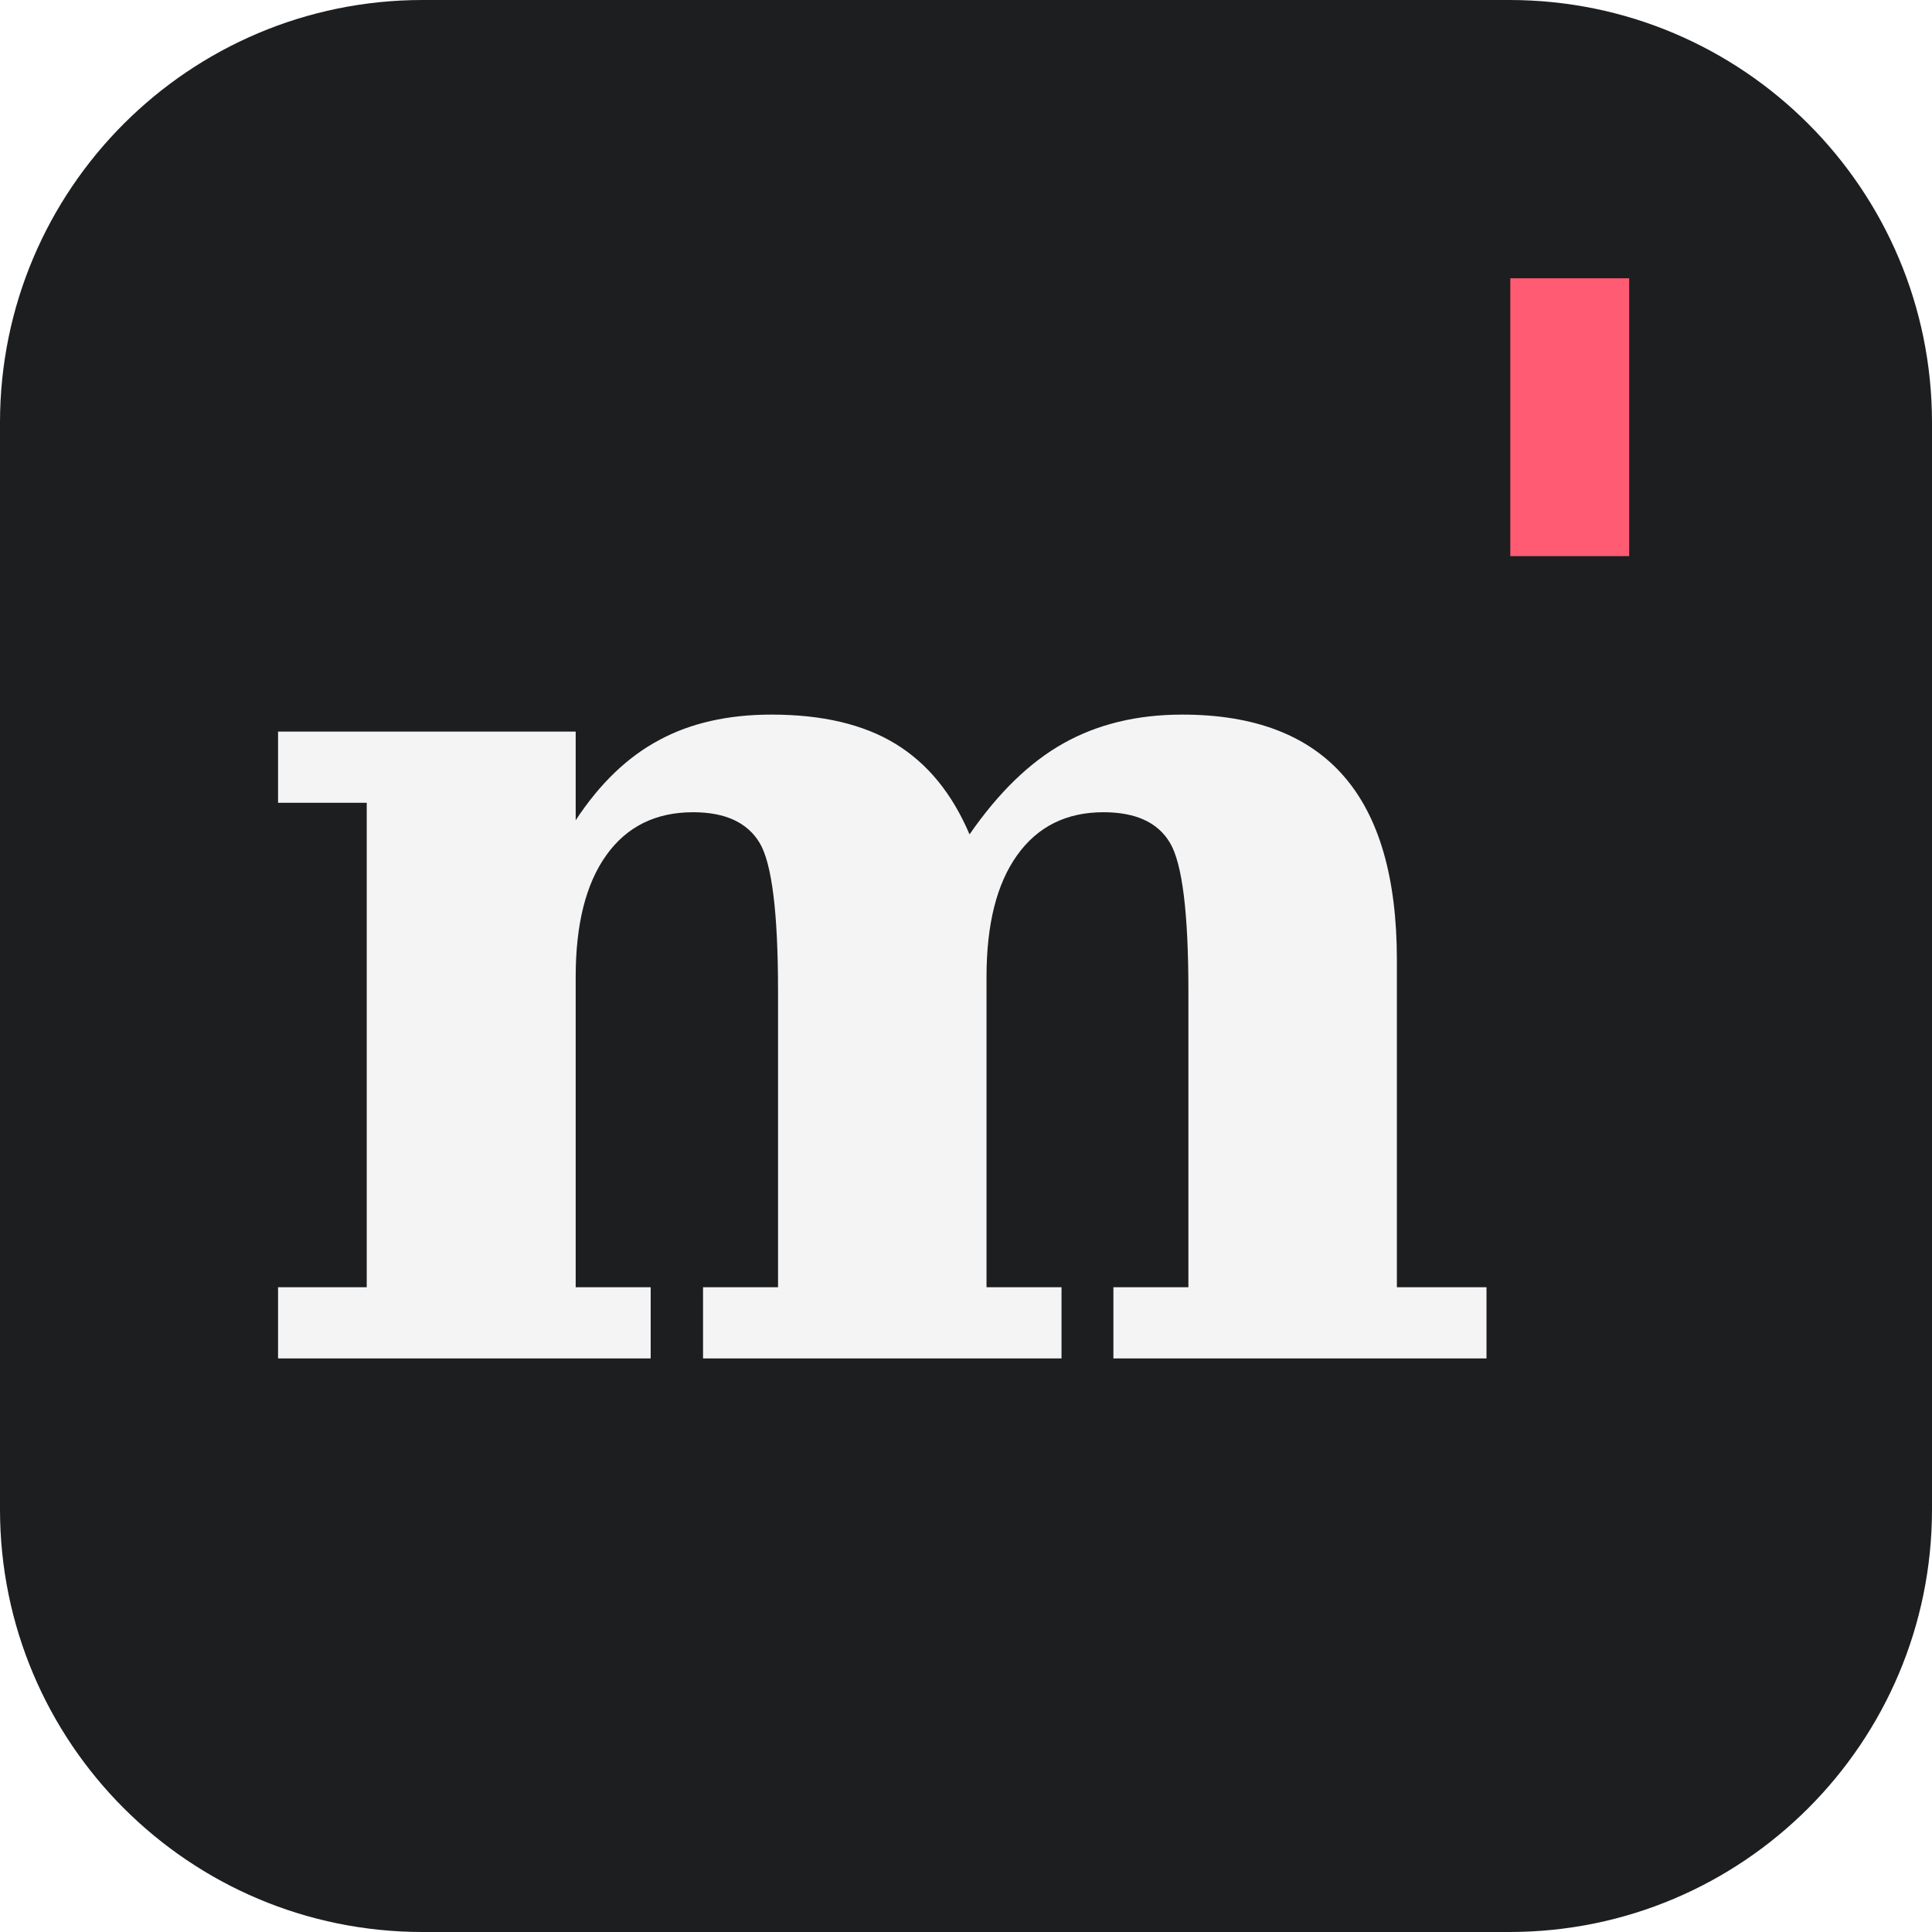
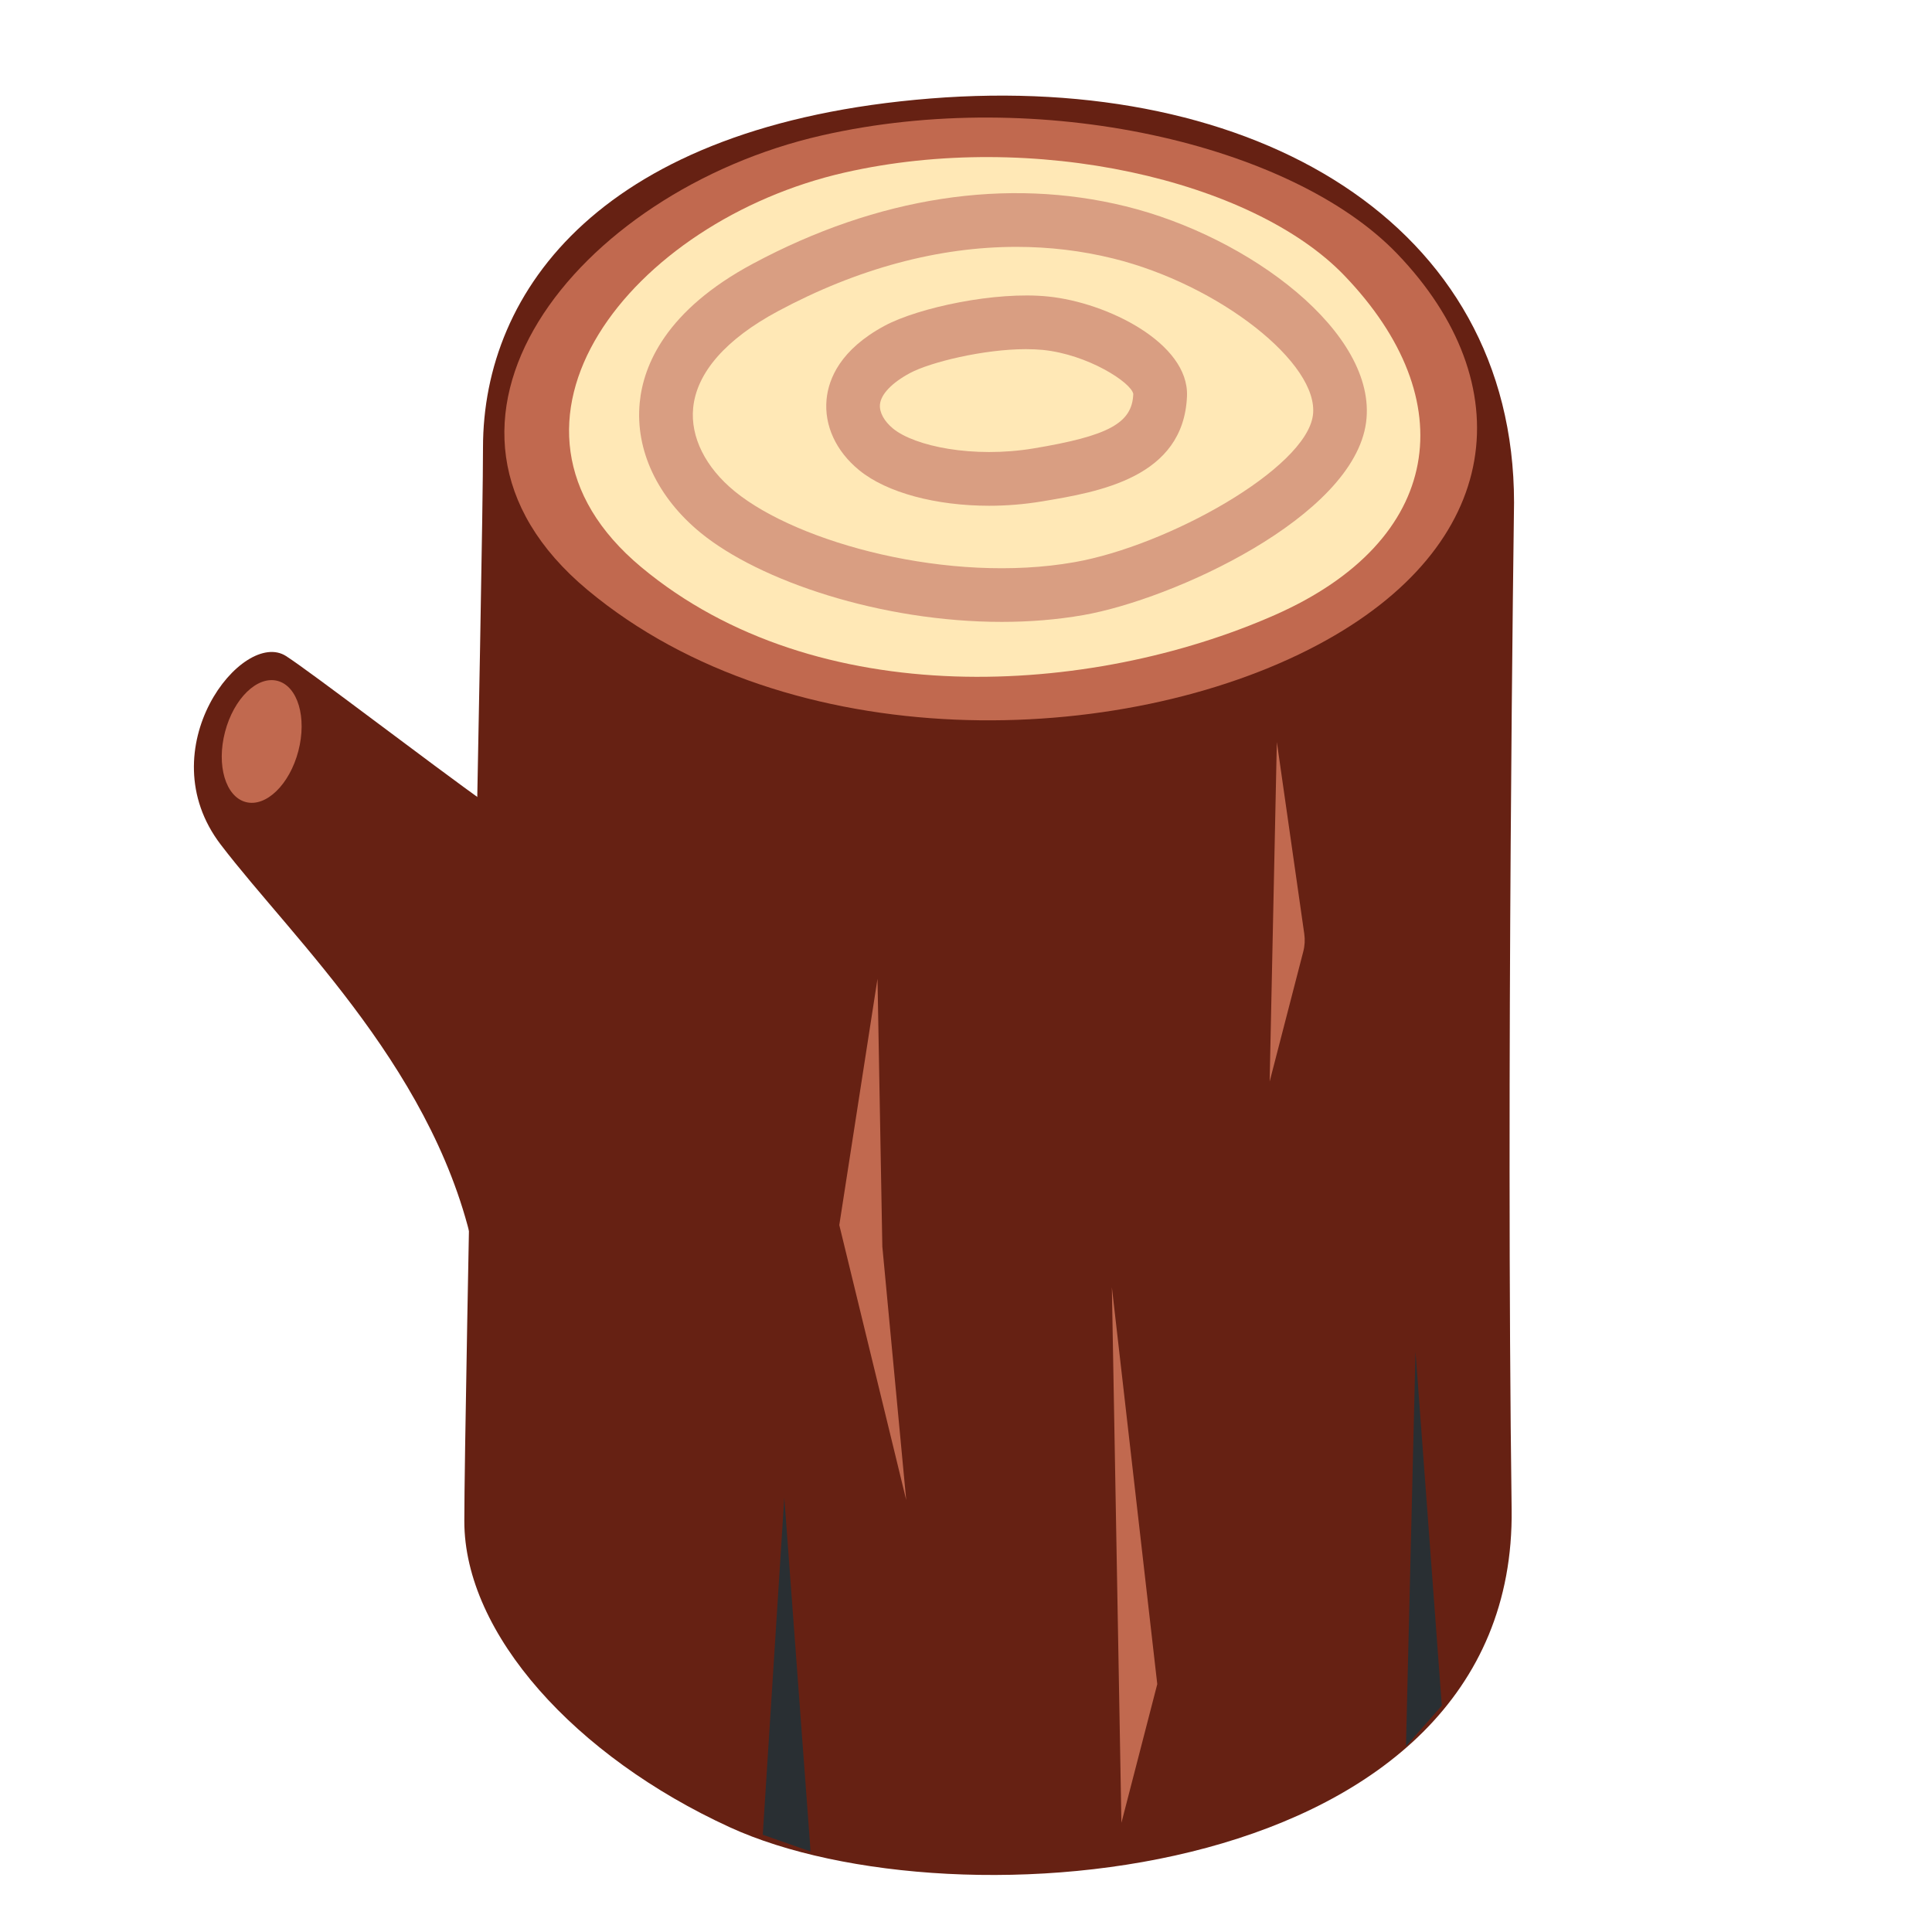
- <svg xmlns="http://www.w3.org/2000/svg" viewBox="0 0 64 64">
-   <rect width="64" height="64" rx="14" fill="#1d1e20" />
-   <text x="29" y="45" text-anchor="middle" font-family="Georgia, 'DejaVu Serif', serif" font-size="40" font-weight="700" fill="#f4f4f5">m</text>
-   <text x="52" y="34" text-anchor="middle" font-family="Georgia, 'DejaVu Serif', serif" font-size="34" font-weight="700" fill="#ff5c74">'</text>
+ <svg xmlns="http://www.w3.org/2000/svg" viewBox="0 0 36 36">
+   <path fill="#662113" d="M17.34 1.835C11.231 2.323 9 5.399 9 8.34c0 2.101-.348 17.904-.348 20.005s2.071 4.385 4.946 5.703c4.186 1.919 14.663 1.074 14.569-5.926-.107-7.999.045-18.757.045-18.757-.001-5.213-4.845-8.012-10.872-7.53z" />
+   <path fill="#C1694F" d="M10.948 10.993c3.768 3.14 9.956 2.961 13.601 1.026 3.5-1.858 3.796-4.882 1.488-7.288C24.07 2.68 19.365 1.6 15.311 2.524c-4.561 1.04-8.058 5.389-4.363 8.469z" />
+   <path fill="#FFE8B6" d="M11.949 10.568c3.271 2.726 8.37 2.407 11.807.891 3.147-1.389 3.52-4.01 1.292-6.327-1.71-1.778-5.792-2.718-9.312-1.916-3.959.902-6.995 4.678-3.787 7.352z" />
+   <path fill="#662113" d="M9.142 15.03c-1.223-.876-3.315-2.484-3.81-2.804-.81-.525-2.583 1.725-1.219 3.512s4.088 4.296 4.746 7.729c.659 3.433.283-8.437.283-8.437z" />
+   <ellipse transform="rotate(-75.345 4.875 13.817)" fill="#C1694F" cx="4.876" cy="13.818" rx="1.167" ry=".706" />
+   <path fill="#D99E82" d="M18.666 11.588c-2.247 0-4.511-.762-5.608-1.658-.808-.66-1.223-1.544-1.138-2.425.068-.703.489-1.723 2.109-2.591 2.326-1.247 4.73-1.616 6.949-1.069 2.296.564 4.698 2.357 4.477 4.026-.236 1.768-3.604 3.299-5.267 3.59-.497.087-1.008.127-1.522.127zm.273-6.988c-1.451 0-2.958.403-4.438 1.196-.973.521-1.521 1.146-1.585 1.806-.053.542.23 1.109.775 1.554 1.183.966 4.009 1.728 6.326 1.32 1.747-.306 4.313-1.742 4.447-2.737.128-.962-1.752-2.438-3.724-2.923-.587-.145-1.189-.216-1.801-.216z" />
+   <path fill="#D99E82" d="M18.432 9.424c-.986 0-1.906-.24-2.423-.663-.433-.354-.654-.835-.607-1.321.037-.38.255-.926 1.084-1.371.629-.337 2.067-.645 3.043-.544 1.105.111 2.625.869 2.589 1.853-.059 1.524-1.646 1.789-2.697 1.964-.329.055-.663.082-.989.082zm.687-2.918c-.79 0-1.784.243-2.162.445-.337.181-.542.394-.56.585-.014.145.077.313.244.45.402.329 1.489.556 2.615.37 1.406-.234 1.841-.472 1.861-1.016-.039-.213-.846-.736-1.688-.82-.098-.009-.202-.014-.31-.014z" />
+   <path fill="#292F33" d="M14.213 34.188l.401-6.282.49 6.594zm11.985-1.648l.178-7.352.49 6.594z" />
+   <path fill="#C1694F" d="M15.639 22.827l.712-4.589.09 4.99.445 4.722zm5.257 11.138l-.178-9.98.846 7.396zm2.762-13.812l.134-6.327.511 3.574c.016.111.01.224-.019.333l-.626 2.42z" />
</svg>
